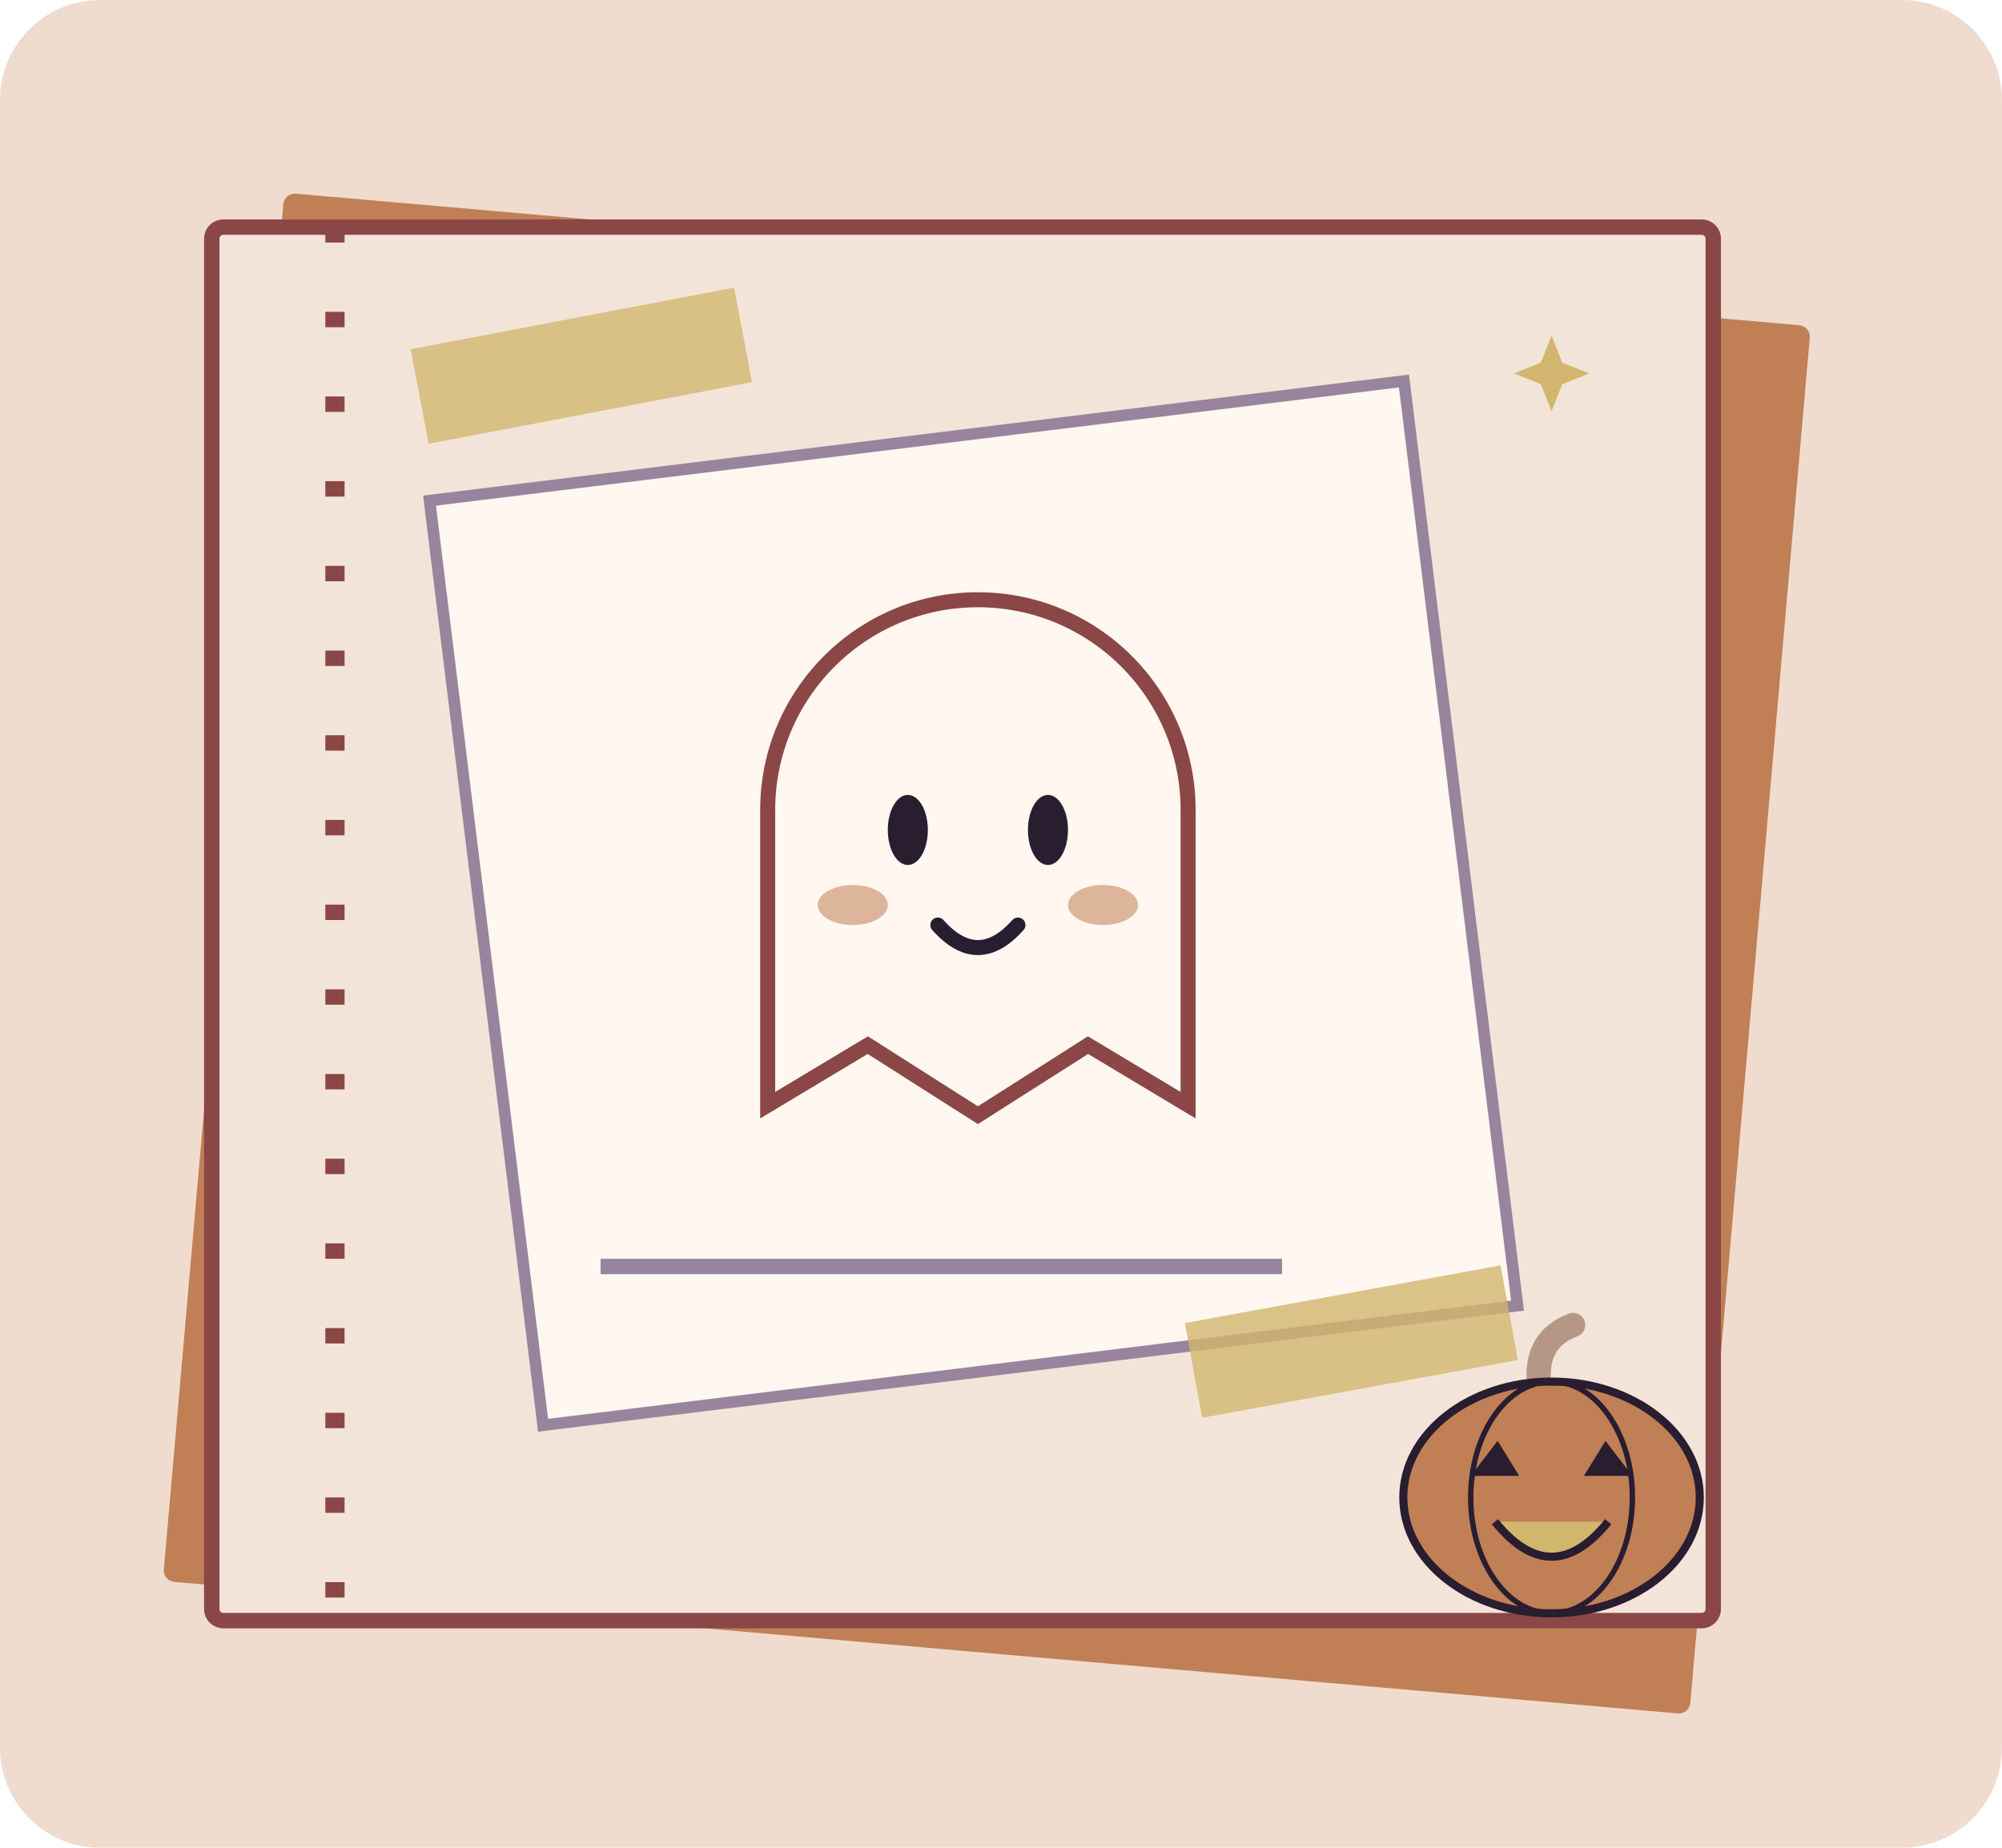
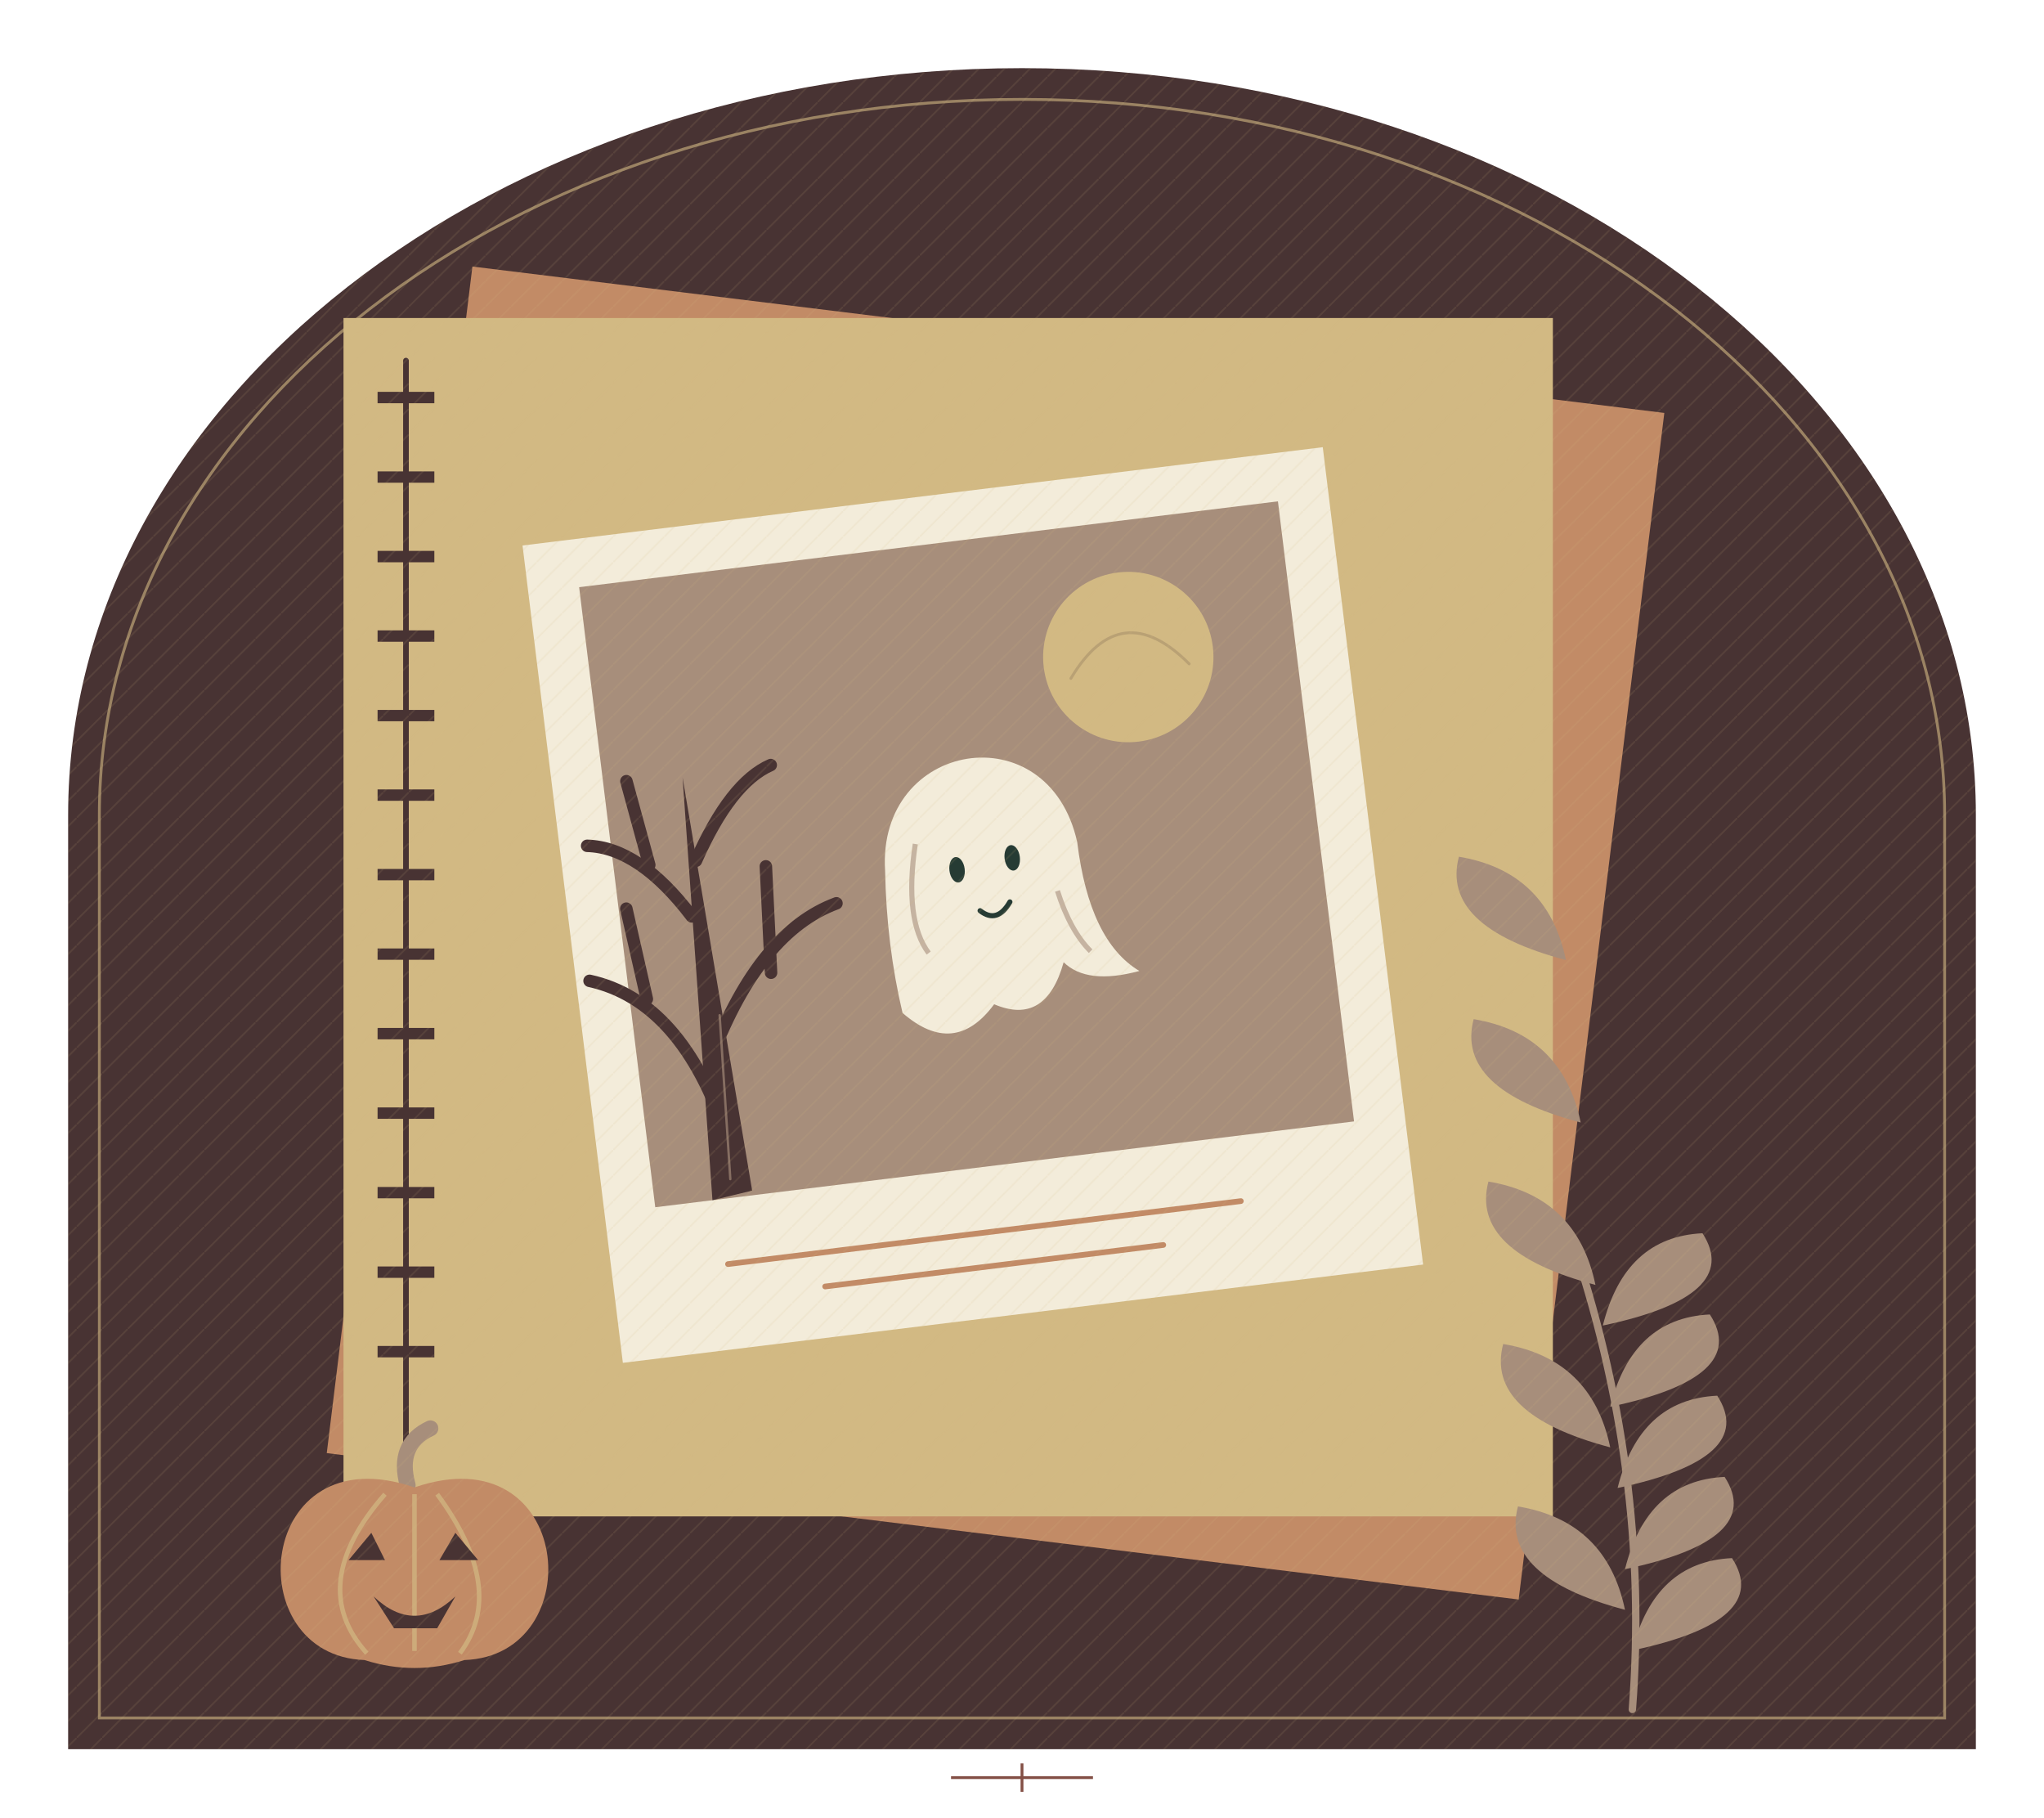
- <svg xmlns="http://www.w3.org/2000/svg" width="520" height="480" viewBox="0 0 520 480" role="img" aria-labelledby="title" data-scene="ghost-scrapbook" data-theme="light">
-   <rect width="520" height="480" rx="26" fill="#efdcce" />
-   <rect x="58" y="67" width="398" height="362" rx="3" fill="#c17f56" transform="rotate(5 260 240)" />
-   <rect x="55" y="59" width="390" height="362" rx="3" fill="#f3e4da" stroke="#8a4746" stroke-width="4" />
-   <path d="M87 59v362" stroke="#8a4746" stroke-width="5" stroke-dasharray="4 18" />
-   <rect x="126" y="114" width="255" height="242" fill="#fff7f0" stroke="#99849d" stroke-width="3" transform="rotate(-7 250 240)" />
-   <g transform="translate(254 226) scale(1.3)">
-     <path d="M-42 47V-12a42 42 0 0 1 84 0v59L22 35 0 49-22 35Z" fill="#fff7f0" stroke="#8a4746" stroke-width="3" />
-     <ellipse cx="-14" cy="-8" rx="4" ry="7" fill="#291d30" />
-     <ellipse cx="14" cy="-8" rx="4" ry="7" fill="#291d30" />
-     <path d="M-8 11q8 9 16 0" fill="none" stroke="#291d30" stroke-width="3" stroke-linecap="round" />
-     <ellipse cx="-25" cy="7" rx="7" ry="4" fill="#c17f56" opacity=".55" />
-     <ellipse cx="25" cy="7" rx="7" ry="4" fill="#c17f56" opacity=".55" />
+ <svg xmlns="http://www.w3.org/2000/svg" width="720" height="640" viewBox="0 0 720 640" role="img" aria-labelledby="title" data-scene="ghost-scrapbook" data-theme="light">
+   <defs>
+     <clipPath id="scene">
+       <path d="M24 616V287a336 263 0 0 1 672 0v329Z" />
+     </clipPath>
+     <pattern id="engraving" width="9" height="9" patternUnits="userSpaceOnUse">
+       <path d="m0 9 9-9" stroke="#d2b983" stroke-width=".6" opacity=".11" />
+     </pattern>
+   </defs>
+   <g clip-path="url(#scene)">
+     <path d="M0 0h720v640H0Z" fill="#483333" />
+     <path d="M139 118h423v421H139Z" fill="#c28b66" transform="rotate(7 350 330)" />
+     <path d="M121 112h426v422H121Z" fill="#d2b983" />
+     <path d="M143 127v390" fill="none" stroke="#483333" stroke-width="2" opacity="1" stroke-linecap="round" stroke-linejoin="round" />
+     <path d="M133 140h20" stroke="#483333" stroke-width="4" />
+     <path d="M133 168h20" stroke="#483333" stroke-width="4" />
+     <path d="M133 196h20" stroke="#483333" stroke-width="4" />
+     <path d="M133 224h20" stroke="#483333" stroke-width="4" />
+     <path d="M133 252h20" stroke="#483333" stroke-width="4" />
+     <path d="M133 280h20" stroke="#483333" stroke-width="4" />
+     <path d="M133 308h20" stroke="#483333" stroke-width="4" />
+     <path d="M133 336h20" stroke="#483333" stroke-width="4" />
+     <path d="M133 364h20" stroke="#483333" stroke-width="4" />
+     <path d="M133 392h20" stroke="#483333" stroke-width="4" />
+     <path d="M133 420h20" stroke="#483333" stroke-width="4" />
+     <path d="M133 448h20" stroke="#483333" stroke-width="4" />
+     <path d="M133 476h20" stroke="#483333" stroke-width="4" />
+     <g transform="rotate(-7 365 320)">
+       <rect x="201" y="171" width="284" height="290" fill="#f3ecda" />
+       <rect x="219" y="188" width="248" height="220" fill="#a78e7b" />
+       <circle cx="408" cy="236" r="30" fill="#d2b983" />
+       <path d="M387 241q21 -27 42 0" fill="none" stroke="#483333" stroke-width="1" opacity="0.18" stroke-linecap="round" stroke-linejoin="round" />
+       <g transform="translate(247 408) scale(0.55 0.55)">
+         <path d="M-14 0 0-271 12-3Z" fill="#483333" />
+         <path d="M0-40q-18-89-75-109m72 57q40-75 91-87M-5-182q-28-48-61-53M2-217q28-47 55-55M-40-133l-6-59M41-140l5-68M-28-218l-8-55" fill="none" stroke="#483333" stroke-width="8" opacity="1" stroke-linecap="round" stroke-linejoin="round" />
+         <path d="M-1-12 5-117" fill="none" stroke="#a78e7b" stroke-width="1.5" opacity="0.65" stroke-linecap="round" stroke-linejoin="round" />
+       </g>
+       <g transform="translate(348 312) scale(0.9)">
+         <path d="M-38 43q-3-27 0-56C-35-64 33-67 38-15q0 39 18 53-21 3-29-7-10 24-29 13-18 19-36-1Z" fill="#f3ecda" />
+         <path d="M-25-22q-8 29 0 43M28 3q3 16 10 25" fill="none" stroke="#a78e7b" stroke-width="2" opacity=".6" />
+         <ellipse cx="-10" cy="-10" rx="3" ry="5" fill="#263b34" />
+         <ellipse cx="12" cy="-12" rx="3" ry="5" fill="#263b34" />
+         <path d="M-3 7q6 6 12-2" fill="none" stroke="#263b34" stroke-width="2" stroke-linecap="round" />
+       </g>
+       <path d="M242 431h182m-149 12h120" fill="none" stroke="#c28b66" stroke-width="2" opacity="1" stroke-linecap="round" stroke-linejoin="round" />
+     </g>
+     <g transform="translate(575 602) scale(-1.3 1.3)">
+       <path d="M0 0Q-5-65 17-129" fill="none" stroke="#a78e7b" stroke-width="2" opacity="1" stroke-linecap="round" stroke-linejoin="round" />
+       <path d="M0 -16q-38-8-27-25 21 1 27 25m2 -11q34-9 29-28-24 4-29 28" fill="#a78e7b" />
+       <path d="M2 -38q-38-8-27-25 21 1 27 25m4 -33q34-9 29-28-24 4-29 28" fill="#a78e7b" />
+       <path d="M4 -60q-38-8-27-25 21 1 27 25m6 -55q34-9 29-28-24 4-29 28" fill="#a78e7b" />
+       <path d="M6 -82q-38-8-27-25 21 1 27 25m8 -77q34-9 29-28-24 4-29 28" fill="#a78e7b" />
+       <path d="M8 -104q-38-8-27-25 21 1 27 25m10 -99q34-9 29-28-24 4-29 28" fill="#a78e7b" />
+     </g>
+     <g transform="translate(146 551) scale(0.8)">
+       <path d="M-3-35q-5-18 10-25" fill="none" stroke="#a78e7b" stroke-width="7" stroke-linecap="round" />
+       <path d="M0-34c-70-24-78 74-22 76q22 7 44 0C78 40 70-58 0-34Z" fill="#c28b66" />
+       <path d="M-13-31q-35 40-8 70M10-31q31 42 10 70M0-31v69" fill="none" stroke="#d2b983" stroke-width="2" opacity=".7" />
+       <path d="m-29-2 10-12 6 12m24 0 7-12 10 12M-18 14q18 17 36 0l-8 14H-9Z" fill="#483333" />
+     </g>
+     <path d="M0 0h720v640H0Z" fill="url(#engraving)" />
  </g>
-   <path d="M156 329h177" stroke="#99849d" stroke-width="4" />
-   <path d="m109 103 84-16m117 269 82-15" stroke="#d2b66e" stroke-width="25" opacity=".8" />
-   <g transform="translate(403 389) scale(0.7)">
-     <path d="M-4-38q-4-20 12-26" fill="none" stroke="#b69684" stroke-width="9" stroke-linecap="round" />
-     <ellipse rx="55" ry="43" fill="#c17f56" stroke="#291d30" stroke-width="3" />
-     <ellipse rx="30" ry="43" fill="none" stroke="#291d30" stroke-width="2" />
-     <path d="M-30-8l10-13 8 13M12-8l8-13 10 13" fill="#291d30" />
-     <path d="M-21 9q21 26 42 0" fill="#d2b66e" stroke="#291d30" stroke-width="3" stroke-linejoin="round" />
-   </g>
-   <path transform="translate(403 97) scale(0.7)" d="M0-14 4-4 14 0 4 4 0 14-4 4-14 0-4-4Z" fill="#d2b66e" />
+   <path d="M35 605V287a325 252 0 0 1 650 0v318Z" fill="none" stroke="#d2b983" stroke-width="1" opacity=".6" />
+   <path d="M335 626h50m-25-5v10" stroke="#834f45" stroke-width="1" />
</svg>
